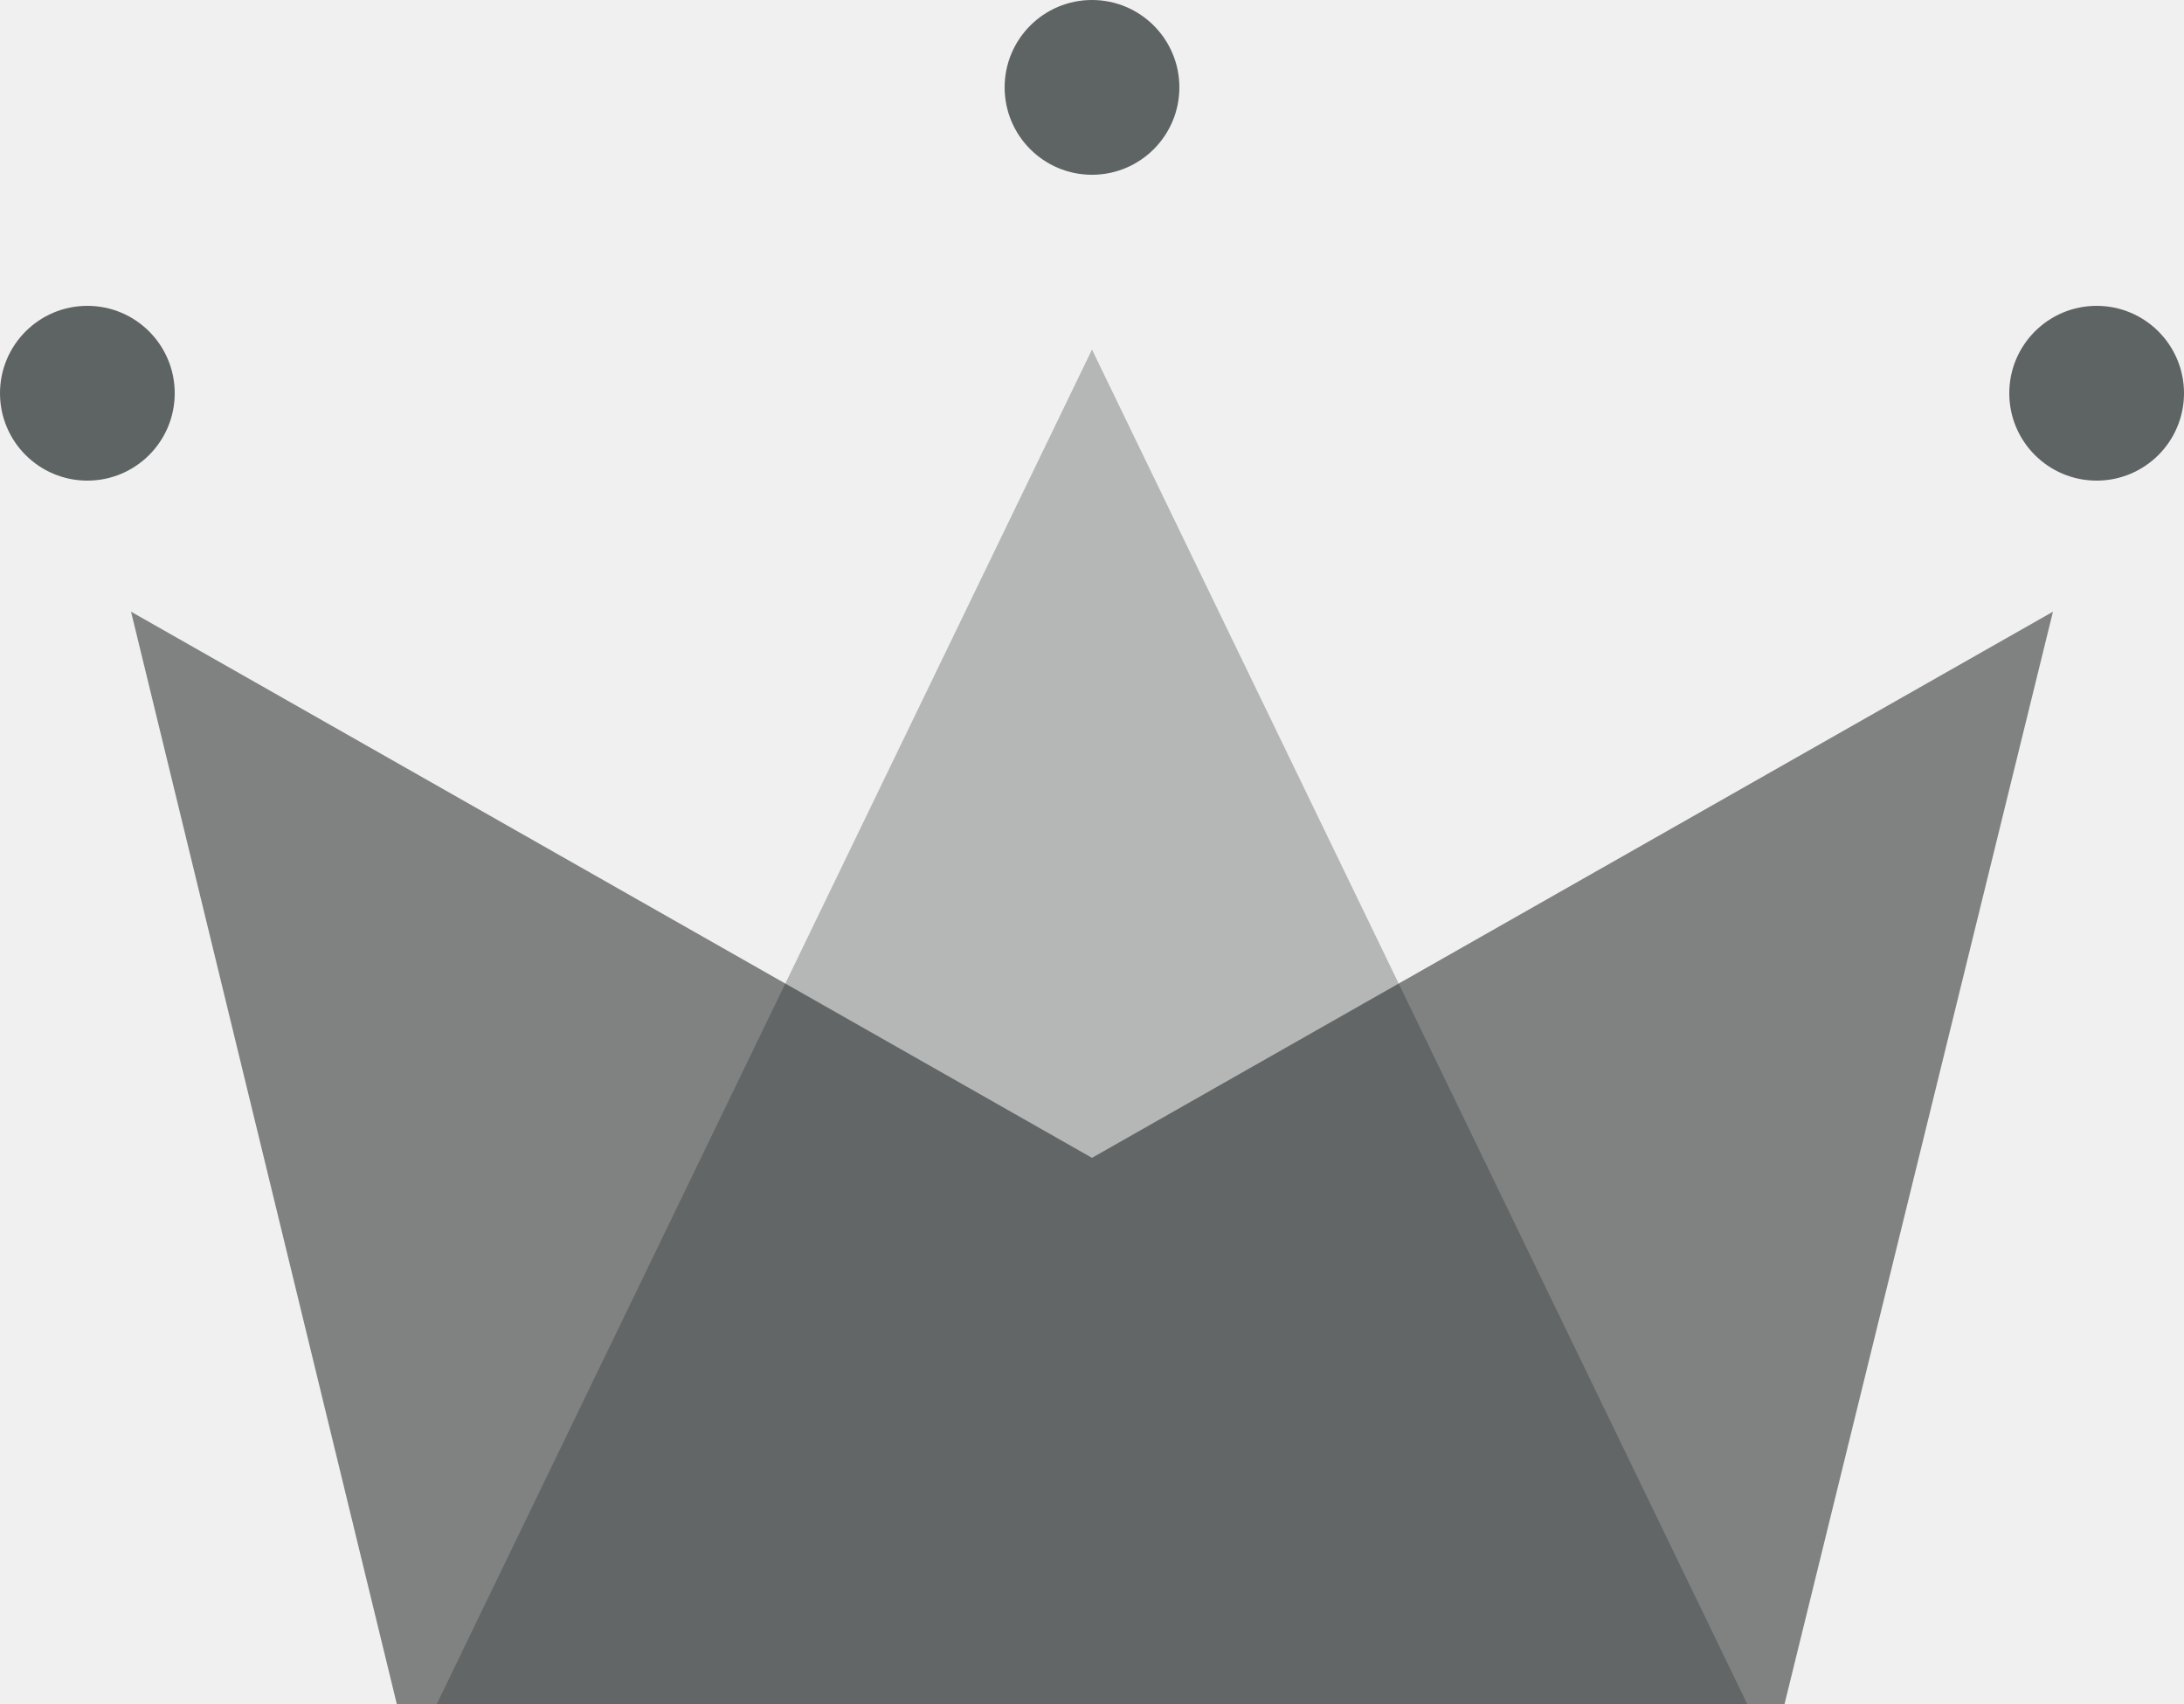
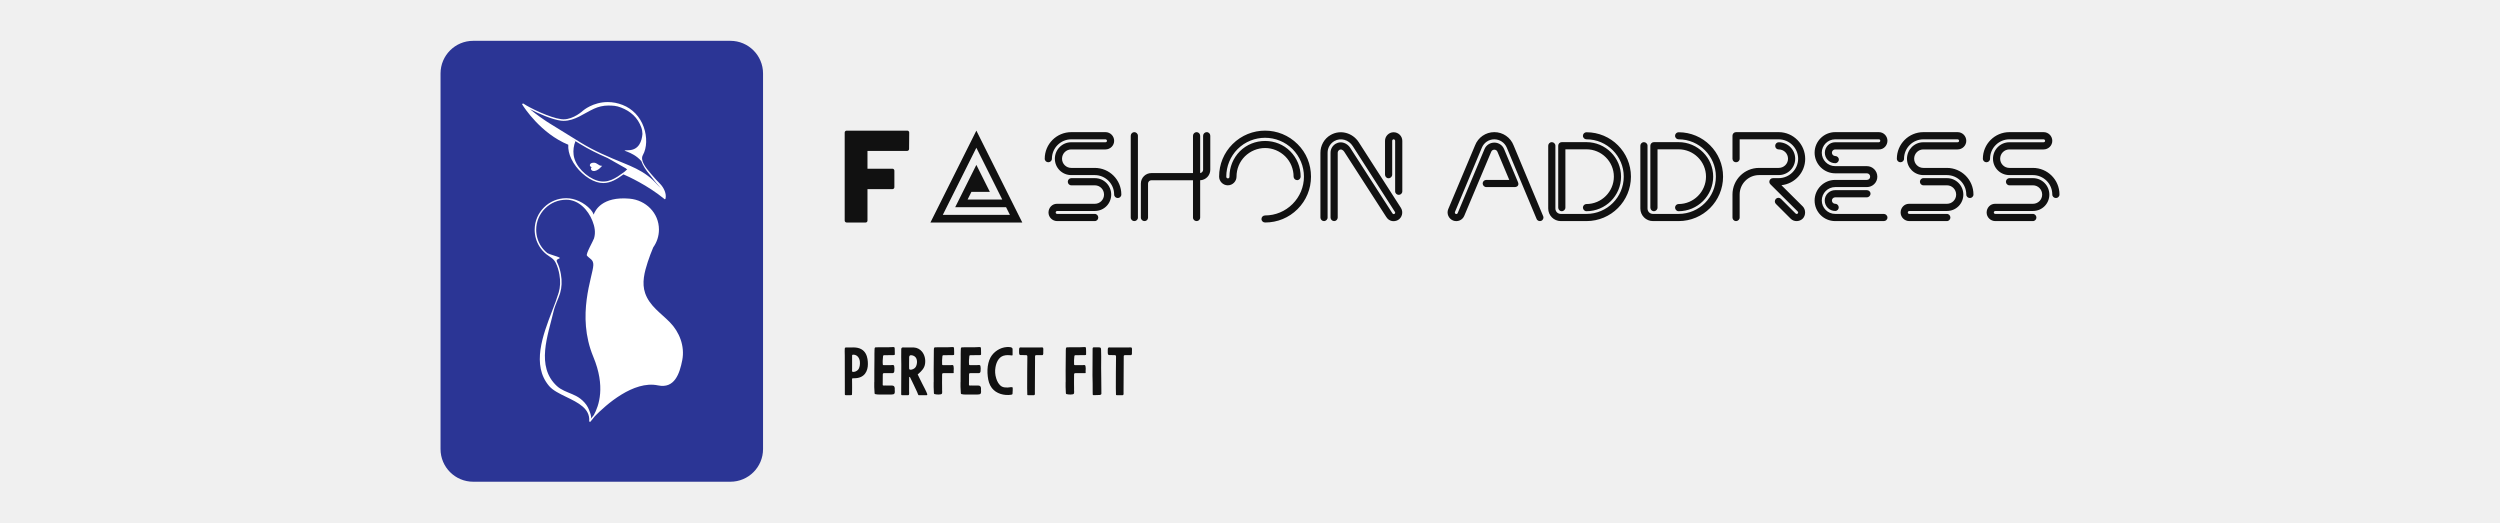
- <svg xmlns="http://www.w3.org/2000/svg" width="50px" height="39px" viewBox="0 0 50 39" version="1.1">
-   <g id="WiP" stroke="none" stroke-width="1" fill="none" fill-rule="evenodd">
-     <g id="Artboard" transform="translate(-90, -38)">
-       <g id="Group" transform="translate(90, 38)">
-         <polygon id="Rectangle" fill="#808282" points="3 14 25 26.5 47 14 40.855 39 9.084 39" />
-         <polygon id="Triangle" fill-opacity="0.263" fill="#101A1A" points="25 8 40 39 10 39" />
-         <circle id="Oval" fill="#5E6363" cx="2" cy="9" r="2" />
-         <circle id="Oval" fill="#5E6363" cx="25" cy="2" r="2" />
-         <circle id="Oval" fill="#5E6363" cx="48" cy="9" r="2" />
+ <svg xmlns="http://www.w3.org/2000/svg" version="1.1" width="317.3" height="66.322" viewBox="0 0 3151.3 968.322">
+   <g transform="scale(7.565014) translate(10, 10)">
+     <defs id="SvgjsDefs7980" />
+     <g id="SvgjsG7981" featureKey="symbolGroupContainer" transform="matrix(1,0,0,1,0,0)" fill="#2b3595">
+       <rect width="79" height="108" rx="8" />
+     </g>
+     <g id="SvgjsG7982" featureKey="symbolFeature-0" transform="matrix(0.389271,0,0,0.389271,17.14321,12.19725)" fill="#ffffff">
+       <g>
+         <path d="M36.341,34.05c-0.173,2.819,0.464,5.84,1.936,8.928c3.143,6.59,9.669,12.561,15.875,14.517   c1.475,0.467,2.879,0.672,4.223,0.672c4.822,0,8.847-2.661,12.723-5.455c2.871,1.243,15.065,6.776,25.548,15.339   c0.062,0.136,0.174,0.225,0.319,0.259c0.013,0.011,0.027,0.022,0.04,0.033c0,0-0.007-0.018-0.008-0.022   c0.025,0.004,0.043,0.024,0.068,0.024c0.222,0,0.414-0.151,0.467-0.365c0.76-3.02-1.065-6.899-3.263-9.17   c-1.728-1.778-3.719-3.858-5.503-6.013l-0.711-0.845c-2.672-3.163-6.711-7.945-4.761-11.398c2.544-4.488,2.763-11.383,0.553-17.565   c-2.356-6.605-7.095-11.575-13.339-13.995C67.441,7.802,64.302,7.2,61.186,7.2c-9.3,0-15.386,5.23-15.653,5.465   c-0.056,0.055-5.785,5.403-12.179,5.403c-0.459,0-0.918-0.028-1.362-0.083c-7.189-0.892-19.925-7.132-23.674-9.686   C8.204,8.211,8.061,8.101,7.858,8.101c-0.26,0-0.512,0.269-0.519,0.531C7.335,8.777,7.399,8.914,7.508,9.01   c0.028,0.024,0.055,0.046,0.083,0.07C8.501,10.536,19.077,26.987,36.341,34.05z M54.438,56.576   c-6.646-2.085-13.829-8.98-14.732-16.112c-0.369-2.913,0.053-5.897,1.123-8.621c0.026-0.066-2.71-1.679-2.713-1.746   c1.862,1.151,3.723,2.304,5.588,3.452c5.557,3.429,11.324,6.229,17.446,8.9c4.395,2.456,9.273,5.233,11.482,6.493   c0.198,0.268,0.455,0.505,0.834,0.674c-1.357,0.866-0.703,0.699-2.001,1.641C66.184,55.091,61.197,58.697,54.438,56.576z    M31.871,18.941c0.485,0.06,0.982,0.09,1.483,0.09c7.224,0,12.912-4.795,19.194-7.645c2.785-1.263,5.794-1.994,8.861-1.994   c2.996,0,5.149,0.101,8.107,1.247c5.977,2.317,10.523,6.239,12.784,12.577c0.493,1.38,0.687,2.73,0.71,4.063   c-0.355,4.372-2.098,10.082-8.768,10.23c-7.031,0.156,2.264,0.051,8.086,6.871c1.08,3.047,3.013,5.849,4.993,8.191l0.7,0.837   c1.81,2.183,3.35,4.499,5.089,6.29c0.649,0.672,1.033,1.106,1.395,1.593c-0.667-0.718-1.409-1.268-2.404-2.388   c-1.78-2.002-3.692-3.786-5.687-5.297c-4.701-3.568-10.09-5.901-15.209-7.987c-9.838-4.01-18.657-7.746-26.997-12.891   c-2.796-1.724-5.593-3.453-8.386-5.181c-3.609-2.232-7.219-4.464-10.832-6.686c-0.803-0.494-1.605-1.008-2.409-1.534l-4.017-2.763   c-2.061-1.488-4.184-3.12-6.443-4.955C17.689,14.513,26.368,18.258,31.871,18.941z" />
+         <path d="M52.249,45.361c-0.884,0.041-1.685,0.262-2.076,0.832c-0.906,1.32,0.928,2.064,0.928,2.064   c-0.878,0.594-0.513,1.934,0.671,2.249c1.617,0.43,3.353-0.768,4.17-1.448c0.677-0.563,1.121-1.173,1.729-1.724   c-0.115-0.036-0.227-0.038-0.351-0.034C55.332,47.361,54.58,45.253,52.249,45.361z" />
+         <path d="M100.194,145.682c-5.68-5.764-12.639-10.128-15.459-18.173c-2.271-6.481-0.409-13.42,1.63-19.713   c0.998-3.082,2.174-6.123,3.427-9.132c2.262-3.178,3.606-7.055,3.606-11.252c0-10.413-8.215-18.514-18.479-19.425   c-17.339-1.539-21.704,7.438-22.601,10.04c-0.488-1.449-1.503-2.718-1.989-3.247c-4.001-4.373-9.85-7.089-15.262-7.089   c-10.956,0-19.872,8.914-19.872,19.872c0,3.813,1.084,7.516,3.131,10.711c1.144,1.78,2.586,3.374,4.291,4.739   c0.723,0.578,1.385,1.016,2.025,1.442c1.502,0.995,2.687,1.782,3.722,3.777c1.076,2.074,1.886,4.605,2.398,7.518   c0.723,4.108,0.565,7.955-0.482,11.43c-1.058,3.528-2.544,7.405-4.117,11.509c-5.815,15.158-13.052,34.022-1.901,47.163   c2.386,2.808,6.504,4.806,10.862,6.921c7.358,3.57,14.964,7.26,14.389,15.145c-0.015,0.211,0.113,0.41,0.312,0.486   c0.056,0.019,0.113,0.03,0.169,0.03c0.147,0,0.294-0.068,0.384-0.192c0.028-0.037,1.049-1.389,2.698-3.369   c6.871-7.016,24.231-22.657,39.762-19.378c10.32,2.179,13.567-7.284,15.233-15.89C109.762,160.857,106.348,151.925,100.194,145.682   z M52.456,204.118c-0.796,0.953-1.48,1.796-1.958,2.4c0.901-1.138-1.203-6.018-1.758-7.099c-1.13-2.198-2.912-4.118-4.866-5.615   c-1.523-1.167-3.232-2.01-4.988-2.769c-3.384-1.462-6.944-2.607-9.692-5.137c-13.429-12.36-5.582-32.02-2.133-46.864   c0.999-4.299,3.075-8.015,4.144-11.577c1.084-3.624,1.257-7.62,0.504-11.874c-0.531-3.011-1.366-5.634-2.488-7.797   c-1.152-2.215,2.976-1.809,1.422-2.84c-0.621-0.412-6.736-2.136-7.425-2.687c-1.622-1.298-2.996-2.813-4.08-4.505   c-1.95-3.041-2.981-6.564-2.981-10.192c0-10.425,8.483-18.909,18.911-18.909c7.891,0.001,13.757,6.476,16.467,13.298   c1.419,3.572,2.143,7.267,1.017,11.016c-0.456,1.517-5.327,9.829-4.456,10.873c1.765,2.115,4.117,2.362,4.008,5.958   c-0.21,6.926-10.918,31.482,0,57.717C59.879,186.2,55.627,198.285,52.456,204.118z" />
      </g>
+     </g>
+     <g id="SvgjsG7983" featureKey="sloganFeature-0" transform="matrix(0.7796689,0,0,0.7796689,98.22635,71.20506)" fill="#111111">
+       <path d="M1.02 7.62 c0.02 1.18 0.02 11.2 0.02 12.02 c0 0.3 0.04 0.36 0.34 0.36 c0.68 0 0.68 0.02 1.36 0 c0.14 0 0.38 0 0.5 -0.06 c0.14 -0.06 0.06 -4.78 0.06 -5.04 c0 -0.28 0.56 -0.22 0.72 -0.22 c3.34 0 4.26 -2.4 4.26 -4.44 c0 -1.84 -0.36 -5.24 -4.52 -5.24 c-0.72 0 -1.46 0.02 -2.16 0.02 c-0.16 0 -0.36 -0.02 -0.5 0.08 c-0.16 0.12 -0.1 1.9 -0.08 2.52 z M3.32 11.74 c0 -0.44 -0.02 -3.06 0 -3.86 c0 -0.12 -0.02 -0.26 0 -0.4 c0.06 -0.22 0.32 -0.22 0.52 -0.2 c1.16 0.08 1.82 1.1 1.92 2.18 c0.08 0.78 -0.02 1.94 -0.58 2.56 c-0.4 0.42 -0.92 0.68 -1.6 0.68 c-0.14 0 -0.28 -0.16 -0.28 -0.3 c0 -0.22 0 -0.44 0.02 -0.66 z M10.3 15.9 l-0.02 0 c0 0.5 -0.02 1.02 0 1.54 c0.02 0.64 0.06 1.28 0.1 1.92 c0 0.22 0.06 0.28 0.26 0.32 c0.42 0.1 0.82 0.12 1.24 0.12 c1.08 -0.04 2.16 0.04 3.24 0 c0.44 -0.02 0.64 0.02 1.08 -0.06 c0.4 -0.08 0.54 -0.3 0.54 -0.9 c-0.04 -0.38 -0.02 -0.54 -0.02 -1 c0 -0.66 -0.46 -0.88 -0.86 -0.86 c-0.28 0.02 -1.62 -0.02 -2.16 -0.02 c-0.9 0.02 -0.76 0.14 -0.76 -0.8 c0 -0.76 0.02 -1.74 0.02 -2.52 c0 -0.42 0.04 -0.56 0.44 -0.56 l2.5 0 c0.4 0.06 0.68 -0.22 0.68 -0.64 s0.04 -0.44 0.04 -0.86 l-0.06 -0.6 c-0.04 -0.34 -0.16 -0.46 -0.5 -0.46 c-0.22 0 -0.44 0.02 -0.66 0.04 c-0.86 0.06 -1.26 -0.06 -2.1 0 c-0.28 0 -0.32 -0.04 -0.34 -0.3 c-0.08 -0.78 0 -1.64 0.08 -2.42 c0.02 -0.32 0.1 -0.38 0.4 -0.4 l2.82 -0.02 c0.38 -0.04 0.5 -0.02 0.48 -0.4 c-0.04 -0.58 0.02 -1.18 -0.04 -1.76 c-0.04 -0.32 -0.14 -0.38 -0.5 -0.38 c-0.6 0.02 -0.74 0.02 -1.34 0.06 c-0.6 0.02 -3 0.02 -3.58 0.02 c-0.84 0 -0.9 -0.06 -0.92 0.96 c-0.04 0.8 -0.02 1.62 -0.02 2.44 c0 1.4 -0.08 6.42 -0.04 7.54 z M21.22 18.5 c0 -0.52 0 -3.8 0.02 -4.06 c0.02 -0.06 0.06 -0.18 0.14 -0.18 s0.12 0.04 0.14 0.1 c0.8 1.56 1.5 3.12 2.22 4.64 c0.1 0.22 0.32 0.86 0.38 0.92 c0.08 0.12 0.22 0.08 0.34 0.08 l2.2 0.02 c0.26 0 0.32 -0.16 0.26 -0.38 c-0.16 -0.6 -1.3 -2.72 -1.56 -3.24 c-0.18 -0.4 -1.38 -2.72 -1.42 -2.9 c-0.04 -0.08 0.26 -0.22 0.3 -0.28 c0.96 -0.86 1.82 -1.74 2 -3.08 c0.2 -1.32 -0.1 -2.76 -0.96 -3.82 c-0.66 -0.78 -1.52 -1.24 -2.54 -1.3 c-0.62 -0.04 -1.22 0.02 -1.84 0 c-0.54 -0.02 -0.92 -0.02 -1.6 -0.02 c-0.32 0 -0.52 0.18 -0.54 0.52 l0 0.24 c-0.04 1.54 0 3.08 0.02 4.6 c0 2.32 -0.04 8.44 -0.04 9.32 c0 0.26 0.04 0.32 0.28 0.32 c0.14 0 0.3 0.02 0.44 0.02 c0.56 0 0.9 -0.02 1.48 -0.02 c0.44 0 0.28 -0.72 0.28 -1.5 z M21.22 10.7 l0.02 -2.02 c0.02 -0.3 -0.08 -0.9 0.2 -1.12 c0.38 -0.28 1.16 0 1.5 0.24 c1 0.68 0.92 2.36 0.38 3.3 c-0.26 0.44 -0.7 0.7 -1.2 0.84 c-0.3 0.08 -0.86 0.18 -0.88 -0.3 c0 -0.32 -0.02 -0.94 -0.02 -0.94 z M28.96 15.9 l-0.02 0 c0 0.5 -0.02 1.02 0 1.54 c0.02 0.64 0.04 1.28 0.08 1.92 c0.02 0.22 0.06 0.28 0.28 0.32 c0.4 0.1 0.82 0.12 1.24 0.12 c1.08 -0.04 1.08 -0.22 1.08 -0.96 c-0.04 -0.38 -0.02 -0.54 -0.02 -1 c0 -0.66 -0.02 -0.74 -0.02 -1.68 c0.02 -0.76 0.02 -1.74 0.02 -2.52 c0 -0.42 0.06 -0.56 0.44 -0.56 l2.92 0 c0.42 0.06 0.26 -0.22 0.26 -0.64 s0.06 -0.44 0.04 -0.86 c0 -0.2 -0.04 -0.4 -0.06 -0.6 c-0.04 -0.34 -0.16 -0.46 -0.5 -0.46 c-0.22 0 -0.02 0.02 -0.22 0.04 c-0.86 0.06 -1.68 -0.06 -2.54 0 c-0.28 0 -0.32 -0.04 -0.34 -0.3 c-0.06 -0.78 0 -1.64 0.08 -2.42 c0.04 -0.32 0.1 -0.38 0.4 -0.4 l2.82 -0.02 c0.4 -0.04 0.52 -0.02 0.48 -0.4 c-0.04 -0.58 0.04 -1.18 -0.04 -1.76 c-0.04 -0.32 -0.12 -0.38 -0.48 -0.38 c-0.6 0.02 -0.74 0.02 -1.34 0.06 c-0.6 0.02 -3.02 0.02 -3.6 0.02 c-0.82 0 -0.9 -0.06 -0.92 0.96 c-0.02 0.8 -0.02 1.62 -0.02 2.44 c0 1.4 -0.08 6.42 -0.02 7.54 z M37.4 15.9 l-0.02 0 c0 0.5 -0.02 1.02 0 1.54 c0.02 0.64 0.06 1.28 0.1 1.92 c0 0.22 0.06 0.28 0.26 0.32 c0.42 0.1 0.82 0.12 1.24 0.12 c1.08 -0.04 2.16 0.04 3.24 0 c0.44 -0.02 0.64 0.02 1.08 -0.06 c0.4 -0.08 0.54 -0.3 0.54 -0.9 c-0.04 -0.38 -0.02 -0.54 -0.02 -1 c0 -0.66 -0.46 -0.88 -0.86 -0.86 c-0.28 0.02 -1.62 -0.02 -2.16 -0.02 c-0.9 0.02 -0.76 0.14 -0.76 -0.8 c0 -0.76 0.02 -1.74 0.02 -2.52 c0 -0.42 0.04 -0.56 0.44 -0.56 l2.5 0 c0.4 0.06 0.68 -0.22 0.68 -0.64 s0.04 -0.44 0.04 -0.86 l-0.06 -0.6 c-0.04 -0.34 -0.16 -0.46 -0.5 -0.46 c-0.22 0 -0.44 0.02 -0.66 0.04 c-0.86 0.06 -1.26 -0.06 -2.1 0 c-0.28 0 -0.32 -0.04 -0.34 -0.3 c-0.08 -0.78 0 -1.64 0.08 -2.42 c0.02 -0.32 0.1 -0.38 0.4 -0.4 l2.82 -0.02 c0.38 -0.04 0.5 -0.02 0.48 -0.4 c-0.04 -0.58 0.02 -1.18 -0.04 -1.76 c-0.04 -0.32 -0.14 -0.38 -0.5 -0.38 c-0.6 0.02 -0.74 0.02 -1.34 0.06 c-0.6 0.02 -3 0.02 -3.58 0.02 c-0.84 0 -0.9 -0.06 -0.92 0.96 c-0.04 0.8 -0.02 1.62 -0.02 2.44 c0 1.4 -0.08 6.42 -0.04 7.54 z M53.74 7.36 c0.02 -0.66 0 -1.2 0 -1.84 c0 -0.74 -1.34 -0.66 -1.82 -0.64 c-2.14 0.14 -4.18 1.5 -5.16 3.36 c-0.28 0.54 -0.48 1.1 -0.62 1.68 c-0.34 1.36 -0.36 2.8 -0.2 4.18 c0.14 1.3 0.48 2.6 1.28 3.64 c1.38 1.82 3.92 2.46 6.1 2.12 c0.1 -0.02 0.2 -0.04 0.28 -0.1 c0.06 -0.04 0.12 -0.12 0.12 -0.2 l0.06 -1.14 c0.02 -0.36 0 -0.34 0 -0.7 c0 -0.48 -1 -0.12 -1.62 -0.12 c-0.6 0 -1.24 -0.02 -1.78 -0.3 c-0.96 -0.54 -1.5 -1.62 -1.8 -2.64 c-0.34 -1.1 -0.42 -2.28 -0.22 -3.4 c0.24 -1.46 0.94 -3.14 2.48 -3.64 c0.88 -0.3 1.82 -0.2 2.7 -0.1 c0.12 0.02 0.2 -0.06 0.2 -0.16 z M58.32 17.82 c0.02 0.62 0.02 1.24 0.04 1.86 c0 0.28 0.02 0.32 0.3 0.32 l1.8 0 c0.38 0 0.3 -0.64 0.28 -0.98 l0.06 -11.2 c0 -0.3 0.1 -0.4 0.5 -0.4 l1.76 0 c0.42 0 0.32 -0.72 0.32 -1.22 c0 -0.44 0.16 -1.2 -0.32 -1.2 c-0.34 0 -3.6 0 -4.94 0.02 c-0.66 0 -1.2 -0.02 -1.86 -0.02 c-0.5 0 -0.48 0.4 -0.48 1.28 c0 0.56 -0.02 1.12 0.46 1.12 c0.28 0 1.42 0 1.74 0.02 c0.2 0 0.34 0.06 0.38 0.28 c0 0.06 0.02 0.12 0.02 0.18 c0 1.44 -0.1 8.14 -0.06 9.94 z M70.42 15.9 l-0.02 0 c0 0.5 -0.02 1.02 0 1.54 c0.02 0.64 0.04 1.28 0.08 1.92 c0.02 0.22 0.06 0.28 0.28 0.32 c0.4 0.1 0.82 0.12 1.24 0.12 c1.08 -0.04 1.08 -0.22 1.08 -0.96 c-0.04 -0.38 -0.02 -0.54 -0.02 -1 c0 -0.66 -0.02 -0.74 -0.02 -1.68 c0.02 -0.76 0.02 -1.74 0.02 -2.52 c0 -0.42 0.06 -0.56 0.44 -0.56 l2.92 0 c0.42 0.06 0.26 -0.22 0.26 -0.64 s0.06 -0.44 0.04 -0.86 c0 -0.2 -0.04 -0.4 -0.06 -0.6 c-0.04 -0.34 -0.16 -0.46 -0.5 -0.46 c-0.22 0 -0.02 0.02 -0.22 0.04 c-0.86 0.06 -1.68 -0.06 -2.54 0 c-0.28 0 -0.32 -0.04 -0.34 -0.3 c-0.06 -0.78 0 -1.64 0.08 -2.42 c0.04 -0.32 0.1 -0.38 0.4 -0.4 l2.82 -0.02 c0.4 -0.04 0.52 -0.02 0.48 -0.4 c-0.04 -0.58 0.04 -1.18 -0.04 -1.76 c-0.04 -0.32 -0.12 -0.38 -0.48 -0.38 c-0.6 0.02 -0.74 0.02 -1.34 0.06 c-0.6 0.02 -3.02 0.02 -3.6 0.02 c-0.82 0 -0.9 -0.06 -0.92 0.96 c-0.02 0.8 -0.02 1.62 -0.02 2.44 c0 1.4 -0.08 6.42 -0.02 7.54 z M81.6 14.84 c-0.06 -2.28 -0.04 -4.7 -0.02 -6.96 c0 -0.7 -0.04 -1.46 -0.04 -2.16 c0 -0.76 -0.3 -0.72 -0.7 -0.74 c-0.58 -0.02 -0.84 -0.02 -1.42 -0.02 c-0.38 -0.02 -0.54 0.08 -0.54 0.46 c0 1.96 -0.06 7.5 -0.04 8.3 s0.1 4.44 0.06 5.24 c-0.02 0.28 0 0.56 0.02 0.84 c0.02 0.1 0.08 0.2 0.24 0.2 c0.66 -0.04 1.28 -0.04 1.94 -0.06 c0.24 -0.02 0.44 -0.08 0.54 -0.34 c0.02 -0.14 -0.04 -3.8 -0.04 -4.76 z M86.18 17.82 c0.02 0.62 0.02 1.24 0.04 1.86 c0 0.28 0.02 0.32 0.3 0.32 l1.8 0 c0.38 0 0.3 -0.64 0.28 -0.98 l0.06 -11.2 c0 -0.3 0.1 -0.4 0.5 -0.4 l1.76 0 c0.42 0 0.32 -0.72 0.32 -1.22 c0 -0.44 0.16 -1.2 -0.32 -1.2 c-0.34 0 -3.6 0 -4.94 0.02 c-0.66 0 -1.2 -0.02 -1.86 -0.02 c-0.5 0 -0.48 0.4 -0.48 1.28 c0 0.56 -0.02 1.12 0.46 1.12 c0.28 0 1.42 0 1.74 0.02 c0.2 0 0.34 0.06 0.38 0.28 c0 0.06 0.02 0.12 0.02 0.18 c0 1.44 -0.1 8.14 -0.06 9.94 z" />
+     </g>
+     <g id="SvgjsG7984" featureKey="nameLeftFeature-0" transform="matrix(1.800233,0,0,1.800233,97.19977,8.498254)" fill="#111111">
+       <path d="M1.26 20 c-0.14 0 -0.26 -0.12 -0.26 -0.26 l0 -11.98 c0 -0.14 0.12 -0.26 0.26 -0.26 l8.26 0 c0.08 0 0.14 0.02 0.18 0.08 c0.06 0.04 0.08 0.1 0.08 0.18 l-0.02 2.24 c0 0.14 -0.12 0.26 -0.26 0.26 l-5.4 0 l0 2.42 l3.4 0 c0.14 0 0.26 0.12 0.26 0.26 l0 2.26 c0 0.14 -0.12 0.26 -0.26 0.26 l-3.4 0 l0 4.28 c0 0.14 -0.1 0.26 -0.24 0.26 l-2.6 0 z" />
+     </g>
+     <g id="SvgjsG7985" featureKey="inlineSymbolFeature-0" transform="matrix(0.2812864,0,0,0.2812864,117.1871,19.18714)" fill="#111111">
+       <path d="M50,10L10,90h80L50,10z M50,24.909L72.546,70H42.36l3.333-6.667h16.064L50,39.814L31.575,76.667h44.304l3.333,6.666H20.788  L50,24.909z" />
+     </g>
+     <g id="SvgjsG7986" featureKey="nameRightFeature-0" transform="matrix(1.441109,0,0,1.441109,148,15.33487)" fill="#111111">
+       <path d="M4.52 4.88 l5.8 0 c0.82 0 1.48 0.66 1.48 1.48 c0 0.8 -0.66 1.46 -1.48 1.46 l-5.82 0 c-0.86 0 -1.56 0.7 -1.56 1.58 c0 0.86 0.7 1.56 1.56 1.56 l4 0 c2.5 0 4.52 2.02 4.52 4.52 c0 0.34 -0.28 0.6 -0.6 0.6 c-0.34 0 -0.62 -0.26 -0.62 -0.6 c0 -1.82 -1.48 -3.3 -3.3 -3.3 l-4 0 c-1.54 0 -2.78 -1.24 -2.78 -2.78 s1.24 -2.8 2.78 -2.8 l5.82 0 c0.14 0 0.26 -0.1 0.26 -0.24 s-0.12 -0.26 -0.26 -0.26 l-5.8 0 c-1.82 0 -3.3 1.48 -3.3 3.3 c0 0.34 -0.28 0.6 -0.62 0.6 c-0.32 0 -0.6 -0.26 -0.6 -0.6 c0 -2.5 2.02 -4.52 4.52 -4.52 z M4.52 12.7 l4 0 c1.54 0 2.78 1.26 2.78 2.8 s-1.24 2.78 -2.78 2.78 l-6.4 0 c-0.14 0 -0.26 0.12 -0.26 0.26 s0.12 0.24 0.26 0.24 l6.38 0 c0.34 0 0.6 0.28 0.6 0.62 c0 0.32 -0.26 0.6 -0.6 0.6 l-6.38 0 c-0.82 0 -1.48 -0.66 -1.48 -1.46 s0.62 -1.48 1.42 -1.48 l6.46 0 c0.86 0 1.56 -0.7 1.56 -1.56 c0 -0.88 -0.7 -1.58 -1.56 -1.58 l-4 0 c-0.34 0 -0.6 -0.28 -0.6 -0.6 c0 -0.34 0.26 -0.62 0.6 -0.62 z M15.22 4.88 c0.34 0 0.62 0.28 0.62 0.62 l0 13.9 c0 0.34 -0.28 0.6 -0.62 0.6 c-0.32 0 -0.6 -0.26 -0.6 -0.6 l0 -13.9 c0 -0.34 0.28 -0.62 0.6 -0.62 z M27.54 4.88 c0.34 0 0.6 0.28 0.6 0.62 l0 5.78 c0 0.96 -0.76 1.74 -1.72 1.78 l0 6.34 c0 0.34 -0.28 0.6 -0.6 0.6 c-0.34 0 -0.62 -0.26 -0.62 -0.6 l0 -6.34 l-7.08 0 c-0.3 0 -0.56 0.24 -0.56 0.56 l0 5.78 c0 0.34 -0.26 0.6 -0.6 0.6 s-0.62 -0.26 -0.62 -0.6 l0 -5.78 c0 -0.98 0.8 -1.78 1.78 -1.78 l7.08 0 l0 -6.34 c0 -0.34 0.28 -0.62 0.62 -0.62 c0.32 0 0.6 0.28 0.6 0.62 l0 6.34 c0.28 -0.04 0.5 -0.28 0.5 -0.56 l0 -5.78 c0 -0.34 0.28 -0.62 0.62 -0.62 z M37.46 6.38 c1.62 0 3.14 0.62 4.28 1.76 c1.14 1.16 1.76 2.68 1.76 4.3 c0 0.32 -0.26 0.6 -0.6 0.6 c-0.32 0 -0.6 -0.28 -0.6 -0.6 c0 -1.3 -0.5 -2.52 -1.42 -3.44 c-0.92 -0.9 -2.14 -1.42 -3.42 -1.42 c-1.3 0 -2.52 0.52 -3.44 1.42 c-0.92 0.92 -1.42 2.14 -1.42 3.44 c0 0.8 -0.66 1.48 -1.48 1.48 s-1.48 -0.68 -1.48 -1.48 c0 -2.1 0.82 -4.06 2.28 -5.52 c3.06 -3.06 8 -3.06 11.06 0 c1.48 1.46 2.28 3.42 2.28 5.52 c0 2.08 -0.8 4.04 -2.28 5.52 s-3.44 2.28 -5.52 2.28 c-0.34 0 -0.62 -0.26 -0.62 -0.6 s0.28 -0.6 0.62 -0.6 c1.76 0 3.42 -0.7 4.66 -1.94 s1.94 -2.9 1.94 -4.66 s-0.7 -3.42 -1.94 -4.68 c-2.58 -2.56 -6.76 -2.56 -9.34 0 c-1.24 1.26 -1.92 2.92 -1.92 4.68 c0 0.18 0.1 0.3 0.28 0.3 c0.16 0 0.26 -0.1 0.26 -0.3 c0 -1.62 0.62 -3.14 1.76 -4.3 c1.14 -1.14 2.68 -1.76 4.3 -1.76 z M48.6 5.36 c1.62 -0.94 3.72 -0.4 4.78 1.24 l7.18 11.18 c0.42 0.7 0.18 1.64 -0.52 2.04 c-0.62 0.34 -1.5 0.28 -2 -0.54 l-7.14 -11.08 c-0.14 -0.22 -0.48 -0.5 -0.82 -0.3 c-0.16 0.1 -0.28 0.28 -0.28 0.48 l0 11.02 c0 0.32 -0.28 0.6 -0.6 0.6 c-0.34 0 -0.62 -0.28 -0.62 -0.6 l0 -11.02 c0 -0.64 0.34 -1.22 0.9 -1.54 c0.94 -0.54 1.96 -0.04 2.44 0.7 l7.14 11.08 c0.08 0.14 0.2 0.26 0.38 0.16 s0.14 -0.28 0.06 -0.38 l-7.14 -11.14 c-0.7 -1.1 -2.06 -1.48 -3.14 -0.86 c-0.7 0.42 -1.14 1.16 -1.14 1.96 l0 11.04 c0 0.32 -0.28 0.6 -0.62 0.6 c-0.32 0 -0.6 -0.28 -0.6 -0.6 l0 -10.96 c-0.02 -1.26 0.64 -2.46 1.74 -3.08 z M59.3 4.9 c0.82 0 1.48 0.66 1.48 1.46 l0 8.58 c0 0.34 -0.28 0.6 -0.6 0.6 c-0.34 0 -0.62 -0.26 -0.62 -0.6 l0 -8.58 c0 -0.14 -0.12 -0.26 -0.26 -0.26 s-0.24 0.12 -0.24 0.26 l0 5.74 c0 0.34 -0.28 0.62 -0.62 0.62 s-0.6 -0.28 -0.6 -0.62 l0 -5.74 c0 -0.8 0.66 -1.46 1.46 -1.46 z M76.42 4.88 c1.46 0 2.76 0.9 3.28 2.26 l5.02 12.02 c0.14 0.32 -0.02 0.66 -0.32 0.8 c-0.32 0.12 -0.68 -0.02 -0.8 -0.34 l-5.06 -12.1 c-0.36 -0.86 -1.2 -1.42 -2.12 -1.42 c-0.94 0 -1.76 0.56 -2.12 1.42 l-4.56 10.9 c-0.06 0.14 -0.02 0.3 0.12 0.36 s0.28 0 0.34 -0.16 l4.56 -10.88 c0.28 -0.66 0.94 -1.08 1.66 -1.08 s1.38 0.42 1.66 1.1 l2.36 5.62 c0.22 0.52 -0.1 0.84 -0.58 0.84 l-4.8 0 c-0.34 0 -0.62 -0.28 -0.62 -0.62 s0.28 -0.6 0.62 -0.6 l3.9 0 l-2 -4.76 c-0.08 -0.22 -0.28 -0.38 -0.54 -0.38 s-0.46 0.16 -0.54 0.38 l-4.56 10.84 c-0.3 0.76 -1.16 1.12 -1.92 0.82 c-0.76 -0.32 -1.12 -1.18 -0.82 -1.92 l4.56 -10.84 c0.52 -1.36 1.82 -2.26 3.28 -2.26 z M92.08 4.9 c4.18 0 7.56 3.38 7.56 7.54 c0 4.18 -3.38 7.56 -7.56 7.56 l-4.36 0 c-1.18 0 -2.14 -0.96 -2.14 -2.14 l0 -10.68 c0 -0.32 0.28 -0.6 0.6 -0.6 c0.34 0 0.62 0.28 0.62 0.6 l0 10.68 c0 0.52 0.4 0.92 0.92 0.92 l4.36 0 c3.5 0 6.34 -2.84 6.34 -6.34 c0 -3.48 -2.84 -6.34 -6.34 -6.34 c-0.32 0 -0.6 -0.26 -0.6 -0.6 s0.28 -0.6 0.6 -0.6 z M87.88 6.58 l4.2 0 c3.24 0 5.88 2.64 5.88 5.86 c0 3.24 -2.64 5.88 -5.88 5.88 c-0.32 0 -0.6 -0.28 -0.6 -0.62 s0.28 -0.6 0.6 -0.6 c2.56 0 4.66 -2.1 4.66 -4.66 s-2.1 -4.64 -4.66 -4.64 l-3.58 0 l0 9.9 c0 0.34 -0.28 0.62 -0.62 0.62 s-0.6 -0.28 -0.6 -0.62 l0 -10.52 c0 -0.32 0.26 -0.6 0.6 -0.6 z M107.74 4.9 c4.18 0 7.56 3.38 7.56 7.54 c0 4.18 -3.38 7.56 -7.56 7.56 l-4.36 0 c-1.18 0 -2.14 -0.96 -2.14 -2.14 l0 -10.68 c0 -0.32 0.28 -0.6 0.6 -0.6 c0.34 0 0.62 0.28 0.62 0.6 l0 10.68 c0 0.52 0.4 0.92 0.92 0.92 l4.36 0 c3.5 0 6.34 -2.84 6.34 -6.34 c0 -3.48 -2.84 -6.34 -6.34 -6.34 c-0.32 0 -0.6 -0.26 -0.6 -0.6 s0.28 -0.6 0.6 -0.6 z M103.54 6.58 l4.2 0 c3.24 0 5.88 2.64 5.88 5.86 c0 3.24 -2.64 5.88 -5.88 5.88 c-0.32 0 -0.6 -0.28 -0.6 -0.62 s0.28 -0.6 0.6 -0.6 c2.56 0 4.66 -2.1 4.66 -4.66 s-2.1 -4.64 -4.66 -4.64 l-3.58 0 l0 9.9 c0 0.34 -0.28 0.62 -0.62 0.62 s-0.6 -0.28 -0.6 -0.62 l0 -10.52 c0 -0.32 0.26 -0.6 0.6 -0.6 z M117.5 4.88 l7.28 0 c2.48 0.02 4.48 2.06 4.48 4.54 c0 2.32 -1.78 4.24 -4.04 4.48 l3.62 3.6 c0.54 0.54 0.54 1.54 0 2.08 s-1.48 0.58 -2.04 0.02 c-0.52 -0.54 -2.52 -2.52 -2.52 -2.52 c-0.24 -0.24 -0.24 -0.62 0 -0.86 s0.62 -0.24 0.86 0 l2.48 2.48 c0.1 0.1 0.26 0.12 0.36 0.02 s0.12 -0.24 0 -0.36 l-4.64 -4.62 c-0.12 -0.12 -0.18 -0.26 -0.18 -0.42 c0 -0.34 0.28 -0.62 0.62 -0.62 l0.96 0 c1.82 0 3.32 -1.48 3.32 -3.3 s-1.5 -3.3 -3.32 -3.3 l-6.62 0 l0 3.3 c0 0.34 -0.28 0.6 -0.62 0.6 s-0.6 -0.26 -0.6 -0.6 l0 -3.92 c0 -0.32 0.26 -0.6 0.6 -0.6 z M124.76 6.6 c1.54 0 2.8 1.26 2.8 2.8 s-1.26 2.78 -2.8 2.78 l-3.34 0 c-1.82 0 -3.3 1.48 -3.3 3.3 l0 3.92 c0 0.32 -0.28 0.6 -0.62 0.6 s-0.6 -0.28 -0.6 -0.6 l0 -3.92 c0 -2.5 2.02 -4.52 4.52 -4.52 l3.34 0 c0.88 0 1.58 -0.7 1.58 -1.56 c0 -0.88 -0.7 -1.58 -1.58 -1.58 c-0.34 0 -0.6 -0.26 -0.6 -0.6 s0.26 -0.62 0.6 -0.62 z M134.36 4.88 l7.42 0 c0.8 0 1.46 0.66 1.46 1.46 s-0.62 1.48 -1.42 1.48 l-7.46 0 c-0.3 0 -0.56 0.24 -0.56 0.56 c0 0.3 0.26 0.56 0.56 0.56 c0.34 0 0.62 0.26 0.62 0.6 s-0.28 0.62 -0.62 0.62 c-0.98 0 -1.76 -0.8 -1.76 -1.78 s0.78 -1.78 1.76 -1.78 l7.42 0 c0.14 0 0.24 -0.12 0.24 -0.26 s-0.1 -0.24 -0.24 -0.24 l-7.42 0 c-1.26 0 -2.28 1.02 -2.28 2.28 s1.02 2.28 2.28 2.28 l5.38 0 c0.98 0 1.78 0.8 1.78 1.8 c0 0.98 -0.8 1.76 -1.78 1.76 l-5.38 0 c-1.26 0 -2.28 1.02 -2.28 2.28 s1.02 2.28 2.28 2.28 l8.26 0 c0.34 0 0.62 0.28 0.62 0.62 s-0.28 0.6 -0.62 0.6 l-8.26 0 c-1.94 0 -3.5 -1.56 -3.5 -3.5 c0 -1.92 1.56 -3.5 3.5 -3.5 l5.38 0 c0.32 0 0.56 -0.24 0.56 -0.54 c0 -0.34 -0.24 -0.58 -0.56 -0.58 l-5.38 0 c-1.92 0 -3.5 -1.58 -3.5 -3.5 c0 -1.94 1.58 -3.5 3.5 -3.5 z M134.36 14.74 l5.38 0 c0.34 0 0.62 0.26 0.62 0.6 s-0.28 0.62 -0.62 0.62 l-5.38 0 c-0.3 0 -0.56 0.24 -0.56 0.54 c0 0.32 0.26 0.56 0.56 0.56 c0.34 0 0.6 0.28 0.6 0.62 c0 0.32 -0.26 0.6 -0.6 0.6 c-0.98 0 -1.78 -0.8 -1.78 -1.78 s0.8 -1.76 1.78 -1.76 z M149.36 4.88 l5.8 0 c0.82 0 1.48 0.66 1.48 1.48 c0 0.8 -0.66 1.46 -1.48 1.46 l-5.82 0 c-0.86 0 -1.56 0.7 -1.56 1.58 c0 0.86 0.7 1.56 1.56 1.56 l4 0 c2.5 0 4.52 2.02 4.52 4.52 c0 0.34 -0.28 0.6 -0.6 0.6 c-0.34 0 -0.62 -0.26 -0.62 -0.6 c0 -1.82 -1.48 -3.3 -3.3 -3.3 l-4 0 c-1.54 0 -2.78 -1.24 -2.78 -2.78 s1.24 -2.8 2.78 -2.8 l5.82 0 c0.14 0 0.26 -0.1 0.26 -0.24 s-0.12 -0.26 -0.26 -0.26 l-5.8 0 c-1.82 0 -3.3 1.48 -3.3 3.3 c0 0.34 -0.28 0.6 -0.62 0.6 c-0.32 0 -0.6 -0.26 -0.6 -0.6 c0 -2.5 2.02 -4.52 4.52 -4.52 z M149.36 12.7 l4 0 c1.54 0 2.78 1.26 2.78 2.8 s-1.24 2.78 -2.78 2.78 l-6.4 0 c-0.14 0 -0.26 0.12 -0.26 0.26 s0.12 0.24 0.26 0.24 l6.38 0 c0.34 0 0.6 0.28 0.6 0.62 c0 0.32 -0.26 0.6 -0.6 0.6 l-6.38 0 c-0.82 0 -1.48 -0.66 -1.48 -1.46 s0.62 -1.48 1.42 -1.48 l6.46 0 c0.86 0 1.56 -0.7 1.56 -1.56 c0 -0.88 -0.7 -1.58 -1.56 -1.58 l-4 0 c-0.34 0 -0.6 -0.28 -0.6 -0.6 c0 -0.34 0.26 -0.62 0.6 -0.62 z M163.98 4.88 l5.8 0 c0.82 0 1.48 0.66 1.48 1.48 c0 0.8 -0.66 1.46 -1.48 1.46 l-5.82 0 c-0.86 0 -1.56 0.7 -1.56 1.58 c0 0.86 0.7 1.56 1.56 1.56 l4 0 c2.5 0 4.52 2.02 4.52 4.52 c0 0.34 -0.28 0.6 -0.6 0.6 c-0.34 0 -0.62 -0.26 -0.62 -0.6 c0 -1.82 -1.48 -3.3 -3.3 -3.3 l-4 0 c-1.54 0 -2.78 -1.24 -2.78 -2.78 s1.24 -2.8 2.78 -2.8 l5.82 0 c0.14 0 0.26 -0.1 0.26 -0.24 s-0.12 -0.26 -0.26 -0.26 l-5.8 0 c-1.82 0 -3.3 1.48 -3.3 3.3 c0 0.34 -0.28 0.6 -0.62 0.6 c-0.32 0 -0.6 -0.26 -0.6 -0.6 c0 -2.5 2.02 -4.52 4.52 -4.52 z M163.98 12.7 l4 0 c1.54 0 2.78 1.26 2.78 2.8 s-1.24 2.78 -2.78 2.78 l-6.4 0 c-0.14 0 -0.26 0.12 -0.26 0.26 s0.12 0.24 0.26 0.24 l6.38 0 c0.34 0 0.6 0.28 0.6 0.62 c0 0.32 -0.26 0.6 -0.6 0.6 l-6.38 0 c-0.82 0 -1.48 -0.66 -1.48 -1.46 s0.62 -1.48 1.42 -1.48 l6.46 0 c0.86 0 1.56 -0.7 1.56 -1.56 c0 -0.88 -0.7 -1.58 -1.56 -1.58 l-4 0 c-0.34 0 -0.6 -0.28 -0.6 -0.6 c0 -0.34 0.26 -0.62 0.6 -0.62 z" />
    </g>
  </g>
</svg>
